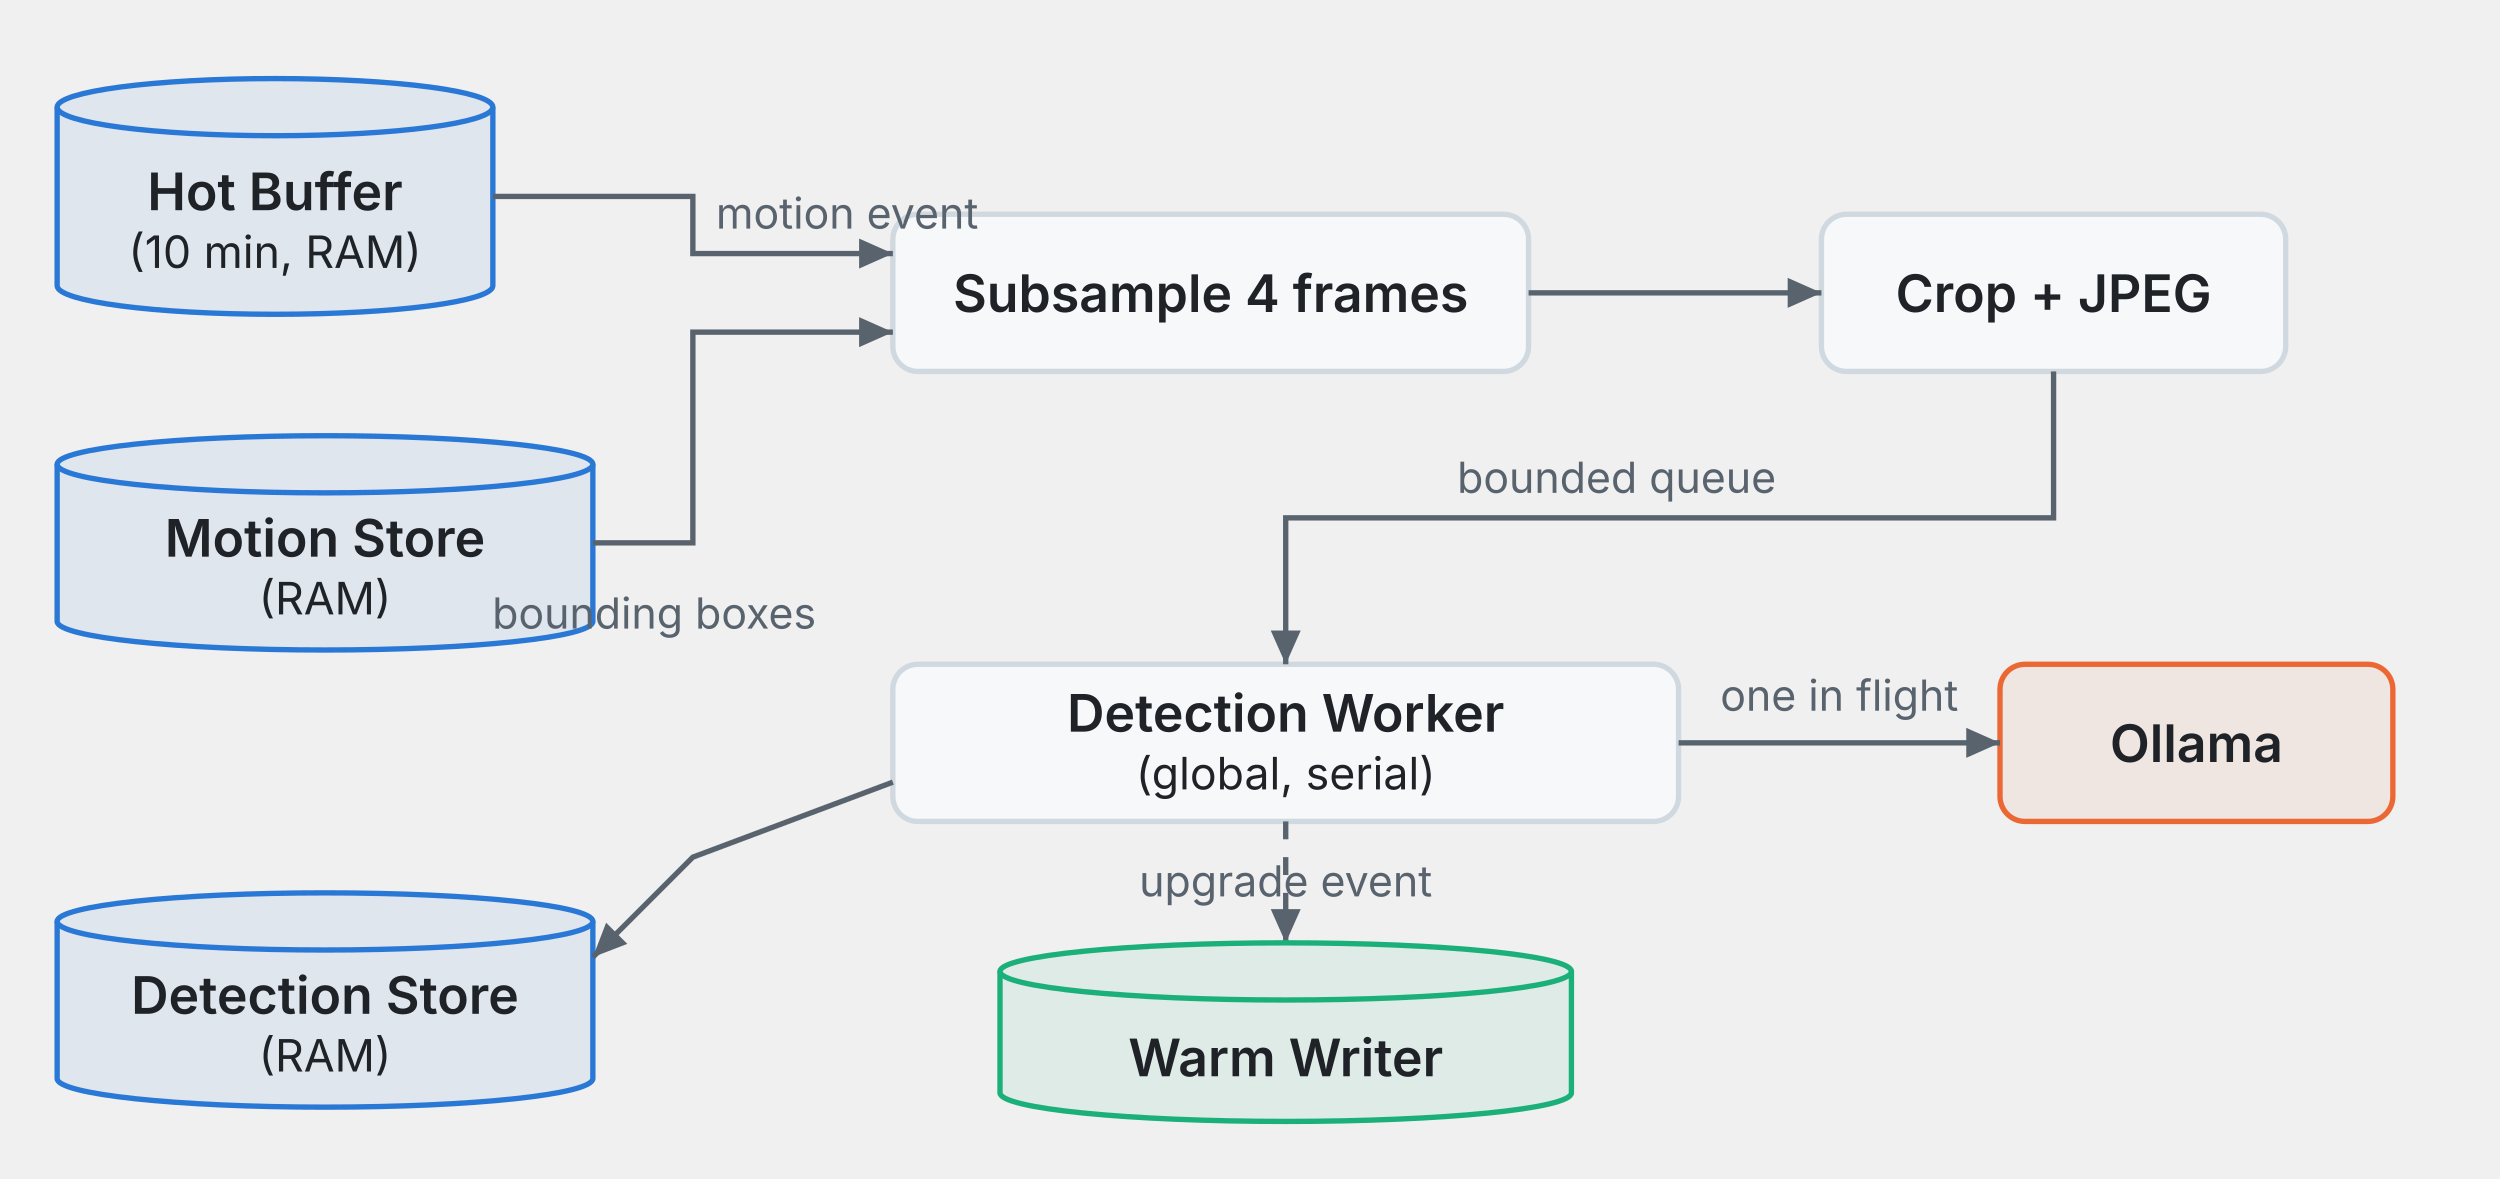
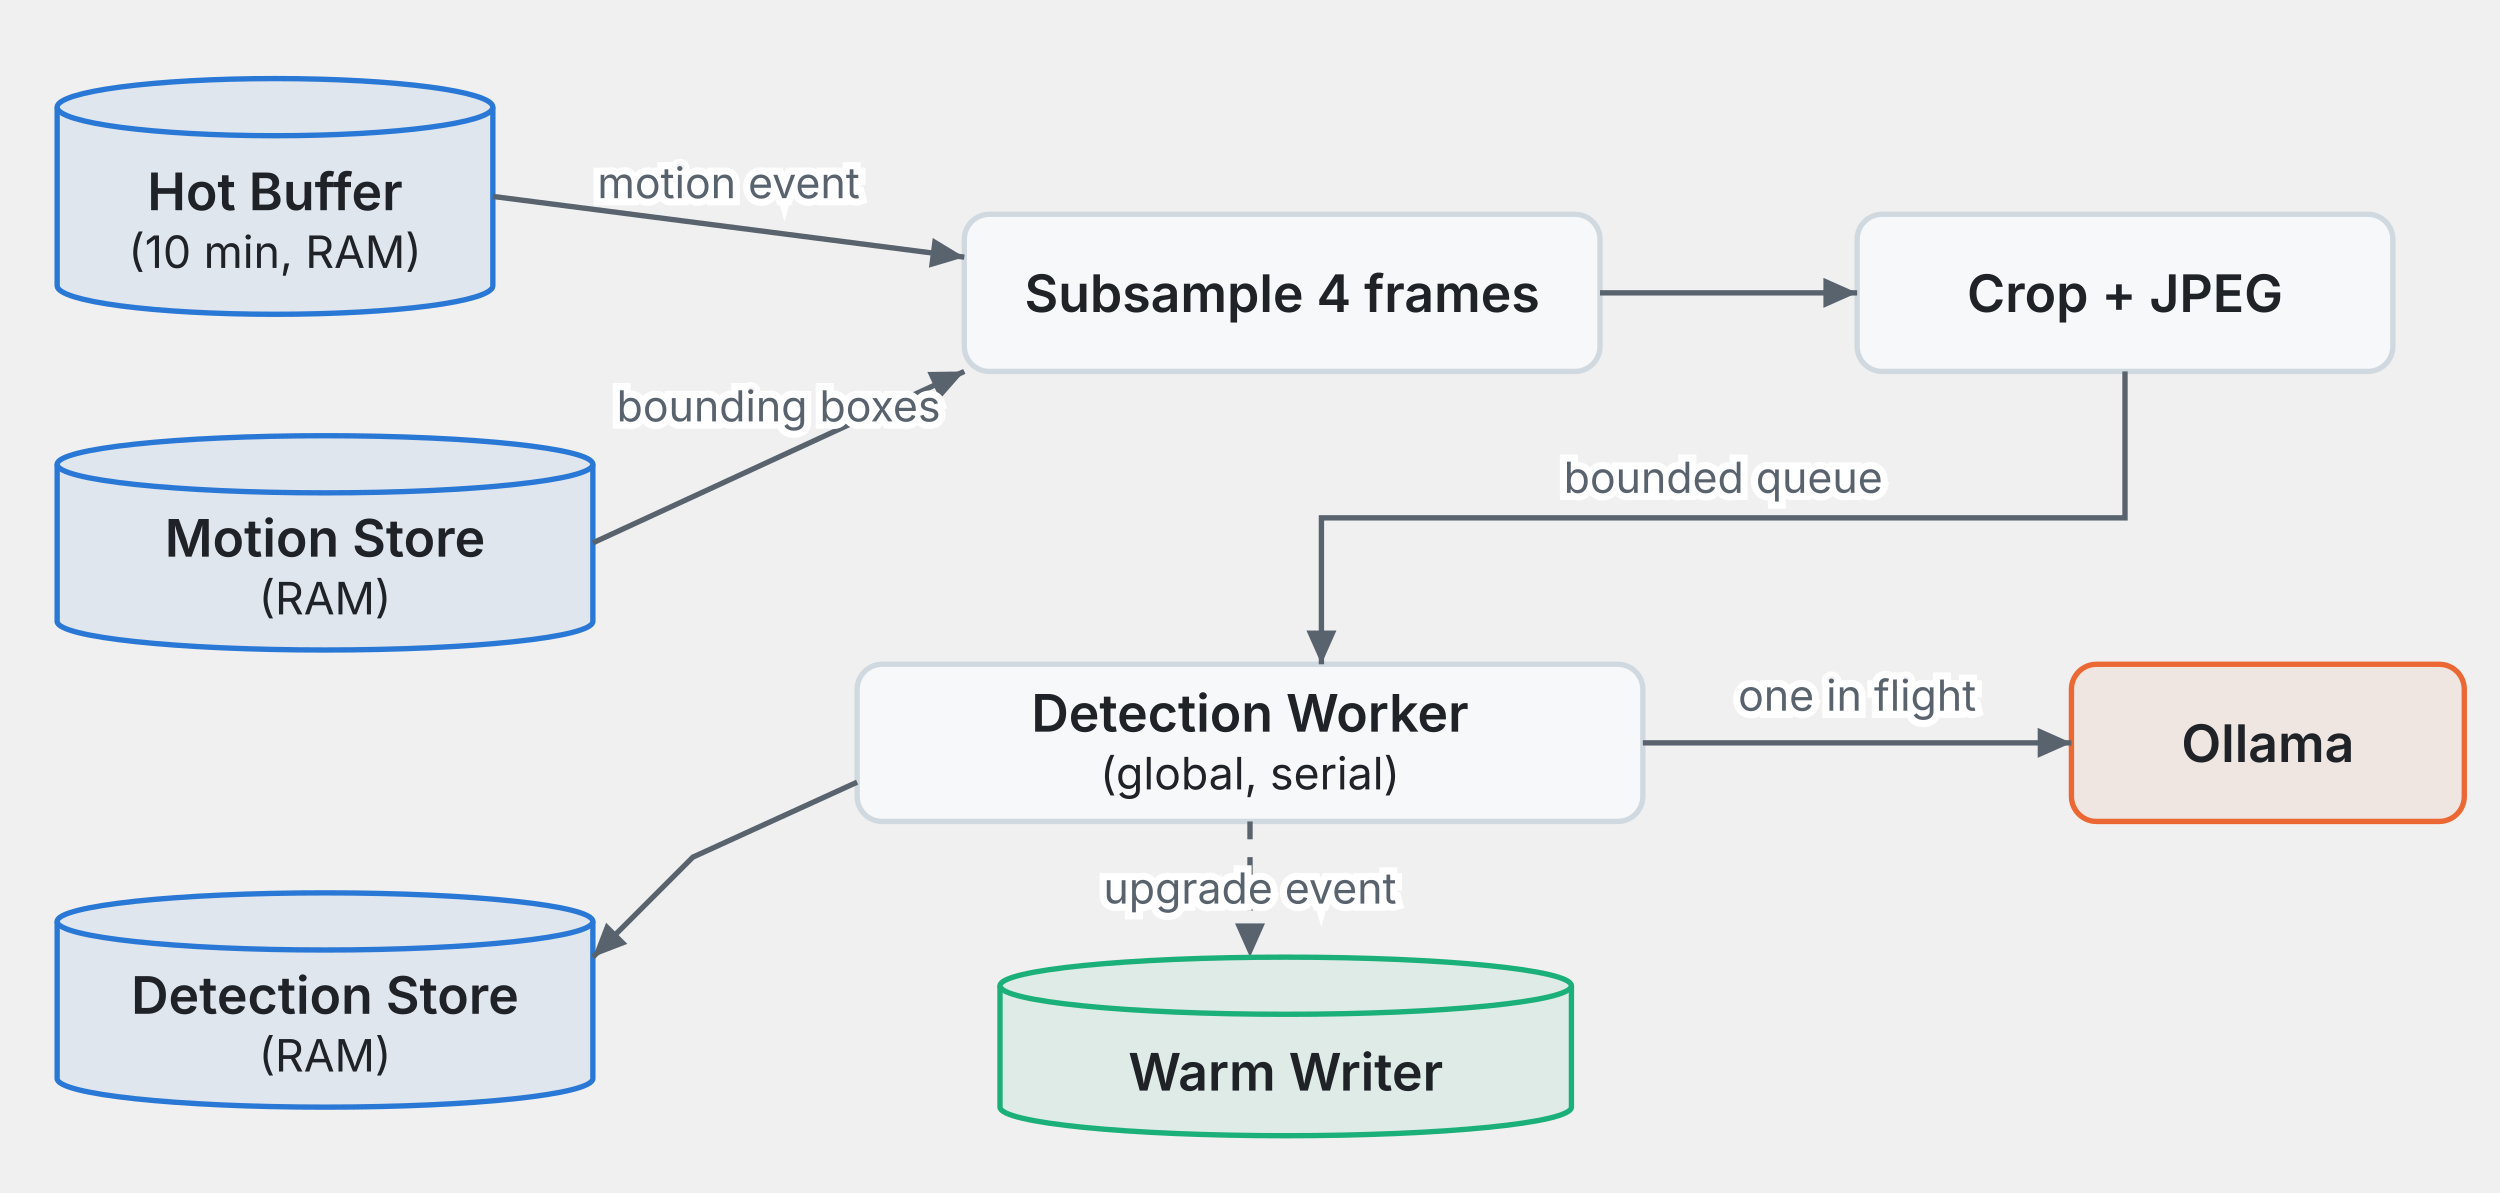
- <svg xmlns="http://www.w3.org/2000/svg" viewBox="0 0 700 330" width="700" role="img" font-family="system-ui,-apple-system,'Segoe UI',sans-serif">
+ <svg xmlns="http://www.w3.org/2000/svg" viewBox="0 0 700 334" width="700" role="img" font-family="system-ui,-apple-system,'Segoe UI',sans-serif">
  <defs>
    <marker id="arrow" viewBox="0 0 10 10" refX="9" refY="5" markerWidth="7" markerHeight="7" orient="auto-start-reverse">
      <path d="M 0 1 L 9 5 L 0 9 z" fill="#59636e" />
    </marker>
  </defs>
  <path d="M 16 30 A 61.0 8 0 0 1 138 30 V 80 A 61.0 8 0 0 1 16 80 Z" fill="#2a78d6" fill-opacity="0.08" stroke="#2a78d6" stroke-width="1.5" />
  <path d="M 16 30 A 61.0 8 0 0 0 138 30" fill="none" stroke="#2a78d6" stroke-width="1.5" />
  <text x="77.0" y="53.5" text-anchor="middle" dominant-baseline="middle" font-family="system-ui,-apple-system,'Segoe UI',sans-serif" font-size="14.5" font-weight="600" fill="#1f2328">Hot Buffer</text>
  <text x="77.0" y="70.5" text-anchor="middle" dominant-baseline="middle" font-family="system-ui,-apple-system,'Segoe UI',sans-serif" font-size="12.5" font-weight="400" fill="#1f2328">(10 min, RAM)</text>
  <path d="M 16 130 A 75.0 8 0 0 1 166 130 V 174 A 75.0 8 0 0 1 16 174 Z" fill="#2a78d6" fill-opacity="0.08" stroke="#2a78d6" stroke-width="1.5" />
  <path d="M 16 130 A 75.0 8 0 0 0 166 130" fill="none" stroke="#2a78d6" stroke-width="1.5" />
  <text x="91.0" y="150.5" text-anchor="middle" dominant-baseline="middle" font-family="system-ui,-apple-system,'Segoe UI',sans-serif" font-size="14.5" font-weight="600" fill="#1f2328">Motion Store</text>
  <text x="91.0" y="167.5" text-anchor="middle" dominant-baseline="middle" font-family="system-ui,-apple-system,'Segoe UI',sans-serif" font-size="12.5" font-weight="400" fill="#1f2328">(RAM)</text>
-   <rect x="250" y="60" width="178" height="44" rx="7" fill="#f6f8fa" stroke="#d1d9e0" stroke-width="1.5" />
-   <text x="339.0" y="82.0" text-anchor="middle" dominant-baseline="middle" font-family="system-ui,-apple-system,'Segoe UI',sans-serif" font-size="14.5" font-weight="600" fill="#1f2328">Subsample 4 frames</text>
-   <rect x="510" y="60" width="130" height="44" rx="7" fill="#f6f8fa" stroke="#d1d9e0" stroke-width="1.5" />
-   <text x="575.0" y="82.0" text-anchor="middle" dominant-baseline="middle" font-family="system-ui,-apple-system,'Segoe UI',sans-serif" font-size="14.5" font-weight="600" fill="#1f2328">Crop + JPEG</text>
-   <rect x="250" y="186" width="220" height="44" rx="7" fill="#f6f8fa" stroke="#d1d9e0" stroke-width="1.5" />
-   <text x="360.0" y="199.5" text-anchor="middle" dominant-baseline="middle" font-family="system-ui,-apple-system,'Segoe UI',sans-serif" font-size="14.5" font-weight="600" fill="#1f2328">Detection Worker</text>
-   <text x="360.0" y="216.5" text-anchor="middle" dominant-baseline="middle" font-family="system-ui,-apple-system,'Segoe UI',sans-serif" font-size="12.5" font-weight="400" fill="#1f2328">(global, serial)</text>
-   <rect x="560" y="186" width="110" height="44" rx="7" fill="#eb6834" fill-opacity="0.08" stroke="#eb6834" stroke-width="1.5" />
-   <text x="615.0" y="208.0" text-anchor="middle" dominant-baseline="middle" font-family="system-ui,-apple-system,'Segoe UI',sans-serif" font-size="14.5" font-weight="600" fill="#1f2328">Ollama</text>
+   <rect x="270" y="60" width="178" height="44" rx="7" fill="#f6f8fa" stroke="#d1d9e0" stroke-width="1.5" />
+   <text x="359.0" y="82.0" text-anchor="middle" dominant-baseline="middle" font-family="system-ui,-apple-system,'Segoe UI',sans-serif" font-size="14.5" font-weight="600" fill="#1f2328">Subsample 4 frames</text>
+   <rect x="520" y="60" width="150" height="44" rx="7" fill="#f6f8fa" stroke="#d1d9e0" stroke-width="1.5" />
+   <text x="595.0" y="82.0" text-anchor="middle" dominant-baseline="middle" font-family="system-ui,-apple-system,'Segoe UI',sans-serif" font-size="14.5" font-weight="600" fill="#1f2328">Crop + JPEG</text>
+   <rect x="240" y="186" width="220" height="44" rx="7" fill="#f6f8fa" stroke="#d1d9e0" stroke-width="1.5" />
+   <text x="350.0" y="199.5" text-anchor="middle" dominant-baseline="middle" font-family="system-ui,-apple-system,'Segoe UI',sans-serif" font-size="14.5" font-weight="600" fill="#1f2328">Detection Worker</text>
+   <text x="350.0" y="216.5" text-anchor="middle" dominant-baseline="middle" font-family="system-ui,-apple-system,'Segoe UI',sans-serif" font-size="12.5" font-weight="400" fill="#1f2328">(global, serial)</text>
+   <rect x="580" y="186" width="110" height="44" rx="7" fill="#eb6834" fill-opacity="0.08" stroke="#eb6834" stroke-width="1.5" />
+   <text x="635.0" y="208.0" text-anchor="middle" dominant-baseline="middle" font-family="system-ui,-apple-system,'Segoe UI',sans-serif" font-size="14.5" font-weight="600" fill="#1f2328">Ollama</text>
  <path d="M 16 258 A 75.0 8 0 0 1 166 258 V 302 A 75.0 8 0 0 1 16 302 Z" fill="#2a78d6" fill-opacity="0.08" stroke="#2a78d6" stroke-width="1.5" />
  <path d="M 16 258 A 75.0 8 0 0 0 166 258" fill="none" stroke="#2a78d6" stroke-width="1.5" />
  <text x="91.0" y="278.5" text-anchor="middle" dominant-baseline="middle" font-family="system-ui,-apple-system,'Segoe UI',sans-serif" font-size="14.5" font-weight="600" fill="#1f2328">Detection Store</text>
  <text x="91.0" y="295.5" text-anchor="middle" dominant-baseline="middle" font-family="system-ui,-apple-system,'Segoe UI',sans-serif" font-size="12.5" font-weight="400" fill="#1f2328">(RAM)</text>
-   <polyline points="138,55 194,55 194,71 250,71" fill="none" stroke="#59636e" stroke-width="1.5" marker-end="url(#arrow)" />
-   <text x="237.2" y="64.0" text-anchor="middle" font-family="system-ui,-apple-system,'Segoe UI',sans-serif" font-size="12" fill="#59636e" paint-order="stroke">motion event</text>
-   <polyline points="166,152 194,152 194,93 250,93" fill="none" stroke="#59636e" stroke-width="1.5" marker-end="url(#arrow)" />
-   <text x="183.16" y="176.0" text-anchor="middle" font-family="system-ui,-apple-system,'Segoe UI',sans-serif" font-size="12" fill="#59636e" paint-order="stroke">bounding boxes</text>
-   <polyline points="428,82 510,82" fill="none" stroke="#59636e" stroke-width="1.5" marker-end="url(#arrow)" />
-   <polyline points="575,104 575,145 360,145 360,186" fill="none" stroke="#59636e" stroke-width="1.5" marker-end="url(#arrow)" />
-   <text x="452.65" y="138.0" text-anchor="middle" font-family="system-ui,-apple-system,'Segoe UI',sans-serif" font-size="12" fill="#59636e" paint-order="stroke">bounded queue</text>
-   <polyline points="470,208 560,208" fill="none" stroke="#59636e" stroke-width="1.5" marker-end="url(#arrow)" />
-   <text x="515.0" y="199.0" text-anchor="middle" font-family="system-ui,-apple-system,'Segoe UI',sans-serif" font-size="12" fill="#59636e" paint-order="stroke">one in flight</text>
-   <polyline points="250,219 194,240 166,268" fill="none" stroke="#59636e" stroke-width="1.5" marker-end="url(#arrow)" />
-   <polyline points="360,230 360,264" fill="none" stroke="#59636e" stroke-width="1.5" stroke-dasharray="5 5" marker-end="url(#arrow)" />
-   <text x="360.0" y="251.0" text-anchor="middle" font-family="system-ui,-apple-system,'Segoe UI',sans-serif" font-size="12" fill="#59636e" paint-order="stroke">upgrade event</text>
-   <path d="M 280 272 A 80.0 8 0 0 1 440 272 V 306 A 80.0 8 0 0 1 280 306 Z" fill="#1baf7a" fill-opacity="0.08" stroke="#1baf7a" stroke-width="1.5" />
-   <path d="M 280 272 A 80.0 8 0 0 0 440 272" fill="none" stroke="#1baf7a" stroke-width="1.5" />
-   <text x="360.0" y="296.0" text-anchor="middle" dominant-baseline="middle" font-family="system-ui,-apple-system,'Segoe UI',sans-serif" font-size="14.5" font-weight="600" fill="#1f2328">Warm Writer</text>
+   <polyline points="138,55 270,72" fill="none" stroke="#59636e" stroke-width="1.5" marker-end="url(#arrow)" />
+   <text x="204.0" y="55.5" text-anchor="middle" font-family="system-ui,-apple-system,'Segoe UI',sans-serif" font-size="12" fill="#59636e" stroke="#ffffff" stroke-width="4" paint-order="stroke">motion event</text>
+   <polyline points="166,152 270,104" fill="none" stroke="#59636e" stroke-width="1.5" marker-end="url(#arrow)" />
+   <text x="218.0" y="118.0" text-anchor="middle" font-family="system-ui,-apple-system,'Segoe UI',sans-serif" font-size="12" fill="#59636e" stroke="#ffffff" stroke-width="4" paint-order="stroke">bounding boxes</text>
+   <polyline points="448,82 520,82" fill="none" stroke="#59636e" stroke-width="1.5" marker-end="url(#arrow)" />
+   <polyline points="595,104 595,145 370,145 370,186" fill="none" stroke="#59636e" stroke-width="1.5" marker-end="url(#arrow)" />
+   <text x="482.5" y="138.0" text-anchor="middle" font-family="system-ui,-apple-system,'Segoe UI',sans-serif" font-size="12" fill="#59636e" stroke="#ffffff" stroke-width="4" paint-order="stroke">bounded queue</text>
+   <polyline points="460,208 580,208" fill="none" stroke="#59636e" stroke-width="1.5" marker-end="url(#arrow)" />
+   <text x="520.0" y="199.0" text-anchor="middle" font-family="system-ui,-apple-system,'Segoe UI',sans-serif" font-size="12" fill="#59636e" stroke="#ffffff" stroke-width="4" paint-order="stroke">one in flight</text>
+   <polyline points="240,219 194,240 166,268" fill="none" stroke="#59636e" stroke-width="1.5" marker-end="url(#arrow)" />
+   <polyline points="350,230 350,268" fill="none" stroke="#59636e" stroke-width="1.5" stroke-dasharray="5 5" marker-end="url(#arrow)" />
+   <text x="350.0" y="253.0" text-anchor="middle" font-family="system-ui,-apple-system,'Segoe UI',sans-serif" font-size="12" fill="#59636e" stroke="#ffffff" stroke-width="4" paint-order="stroke">upgrade event</text>
+   <path d="M 280 276 A 80.0 8 0 0 1 440 276 V 310 A 80.0 8 0 0 1 280 310 Z" fill="#1baf7a" fill-opacity="0.08" stroke="#1baf7a" stroke-width="1.5" />
+   <path d="M 280 276 A 80.0 8 0 0 0 440 276" fill="none" stroke="#1baf7a" stroke-width="1.5" />
+   <text x="360.0" y="300.0" text-anchor="middle" dominant-baseline="middle" font-family="system-ui,-apple-system,'Segoe UI',sans-serif" font-size="14.5" font-weight="600" fill="#1f2328">Warm Writer</text>
</svg>
